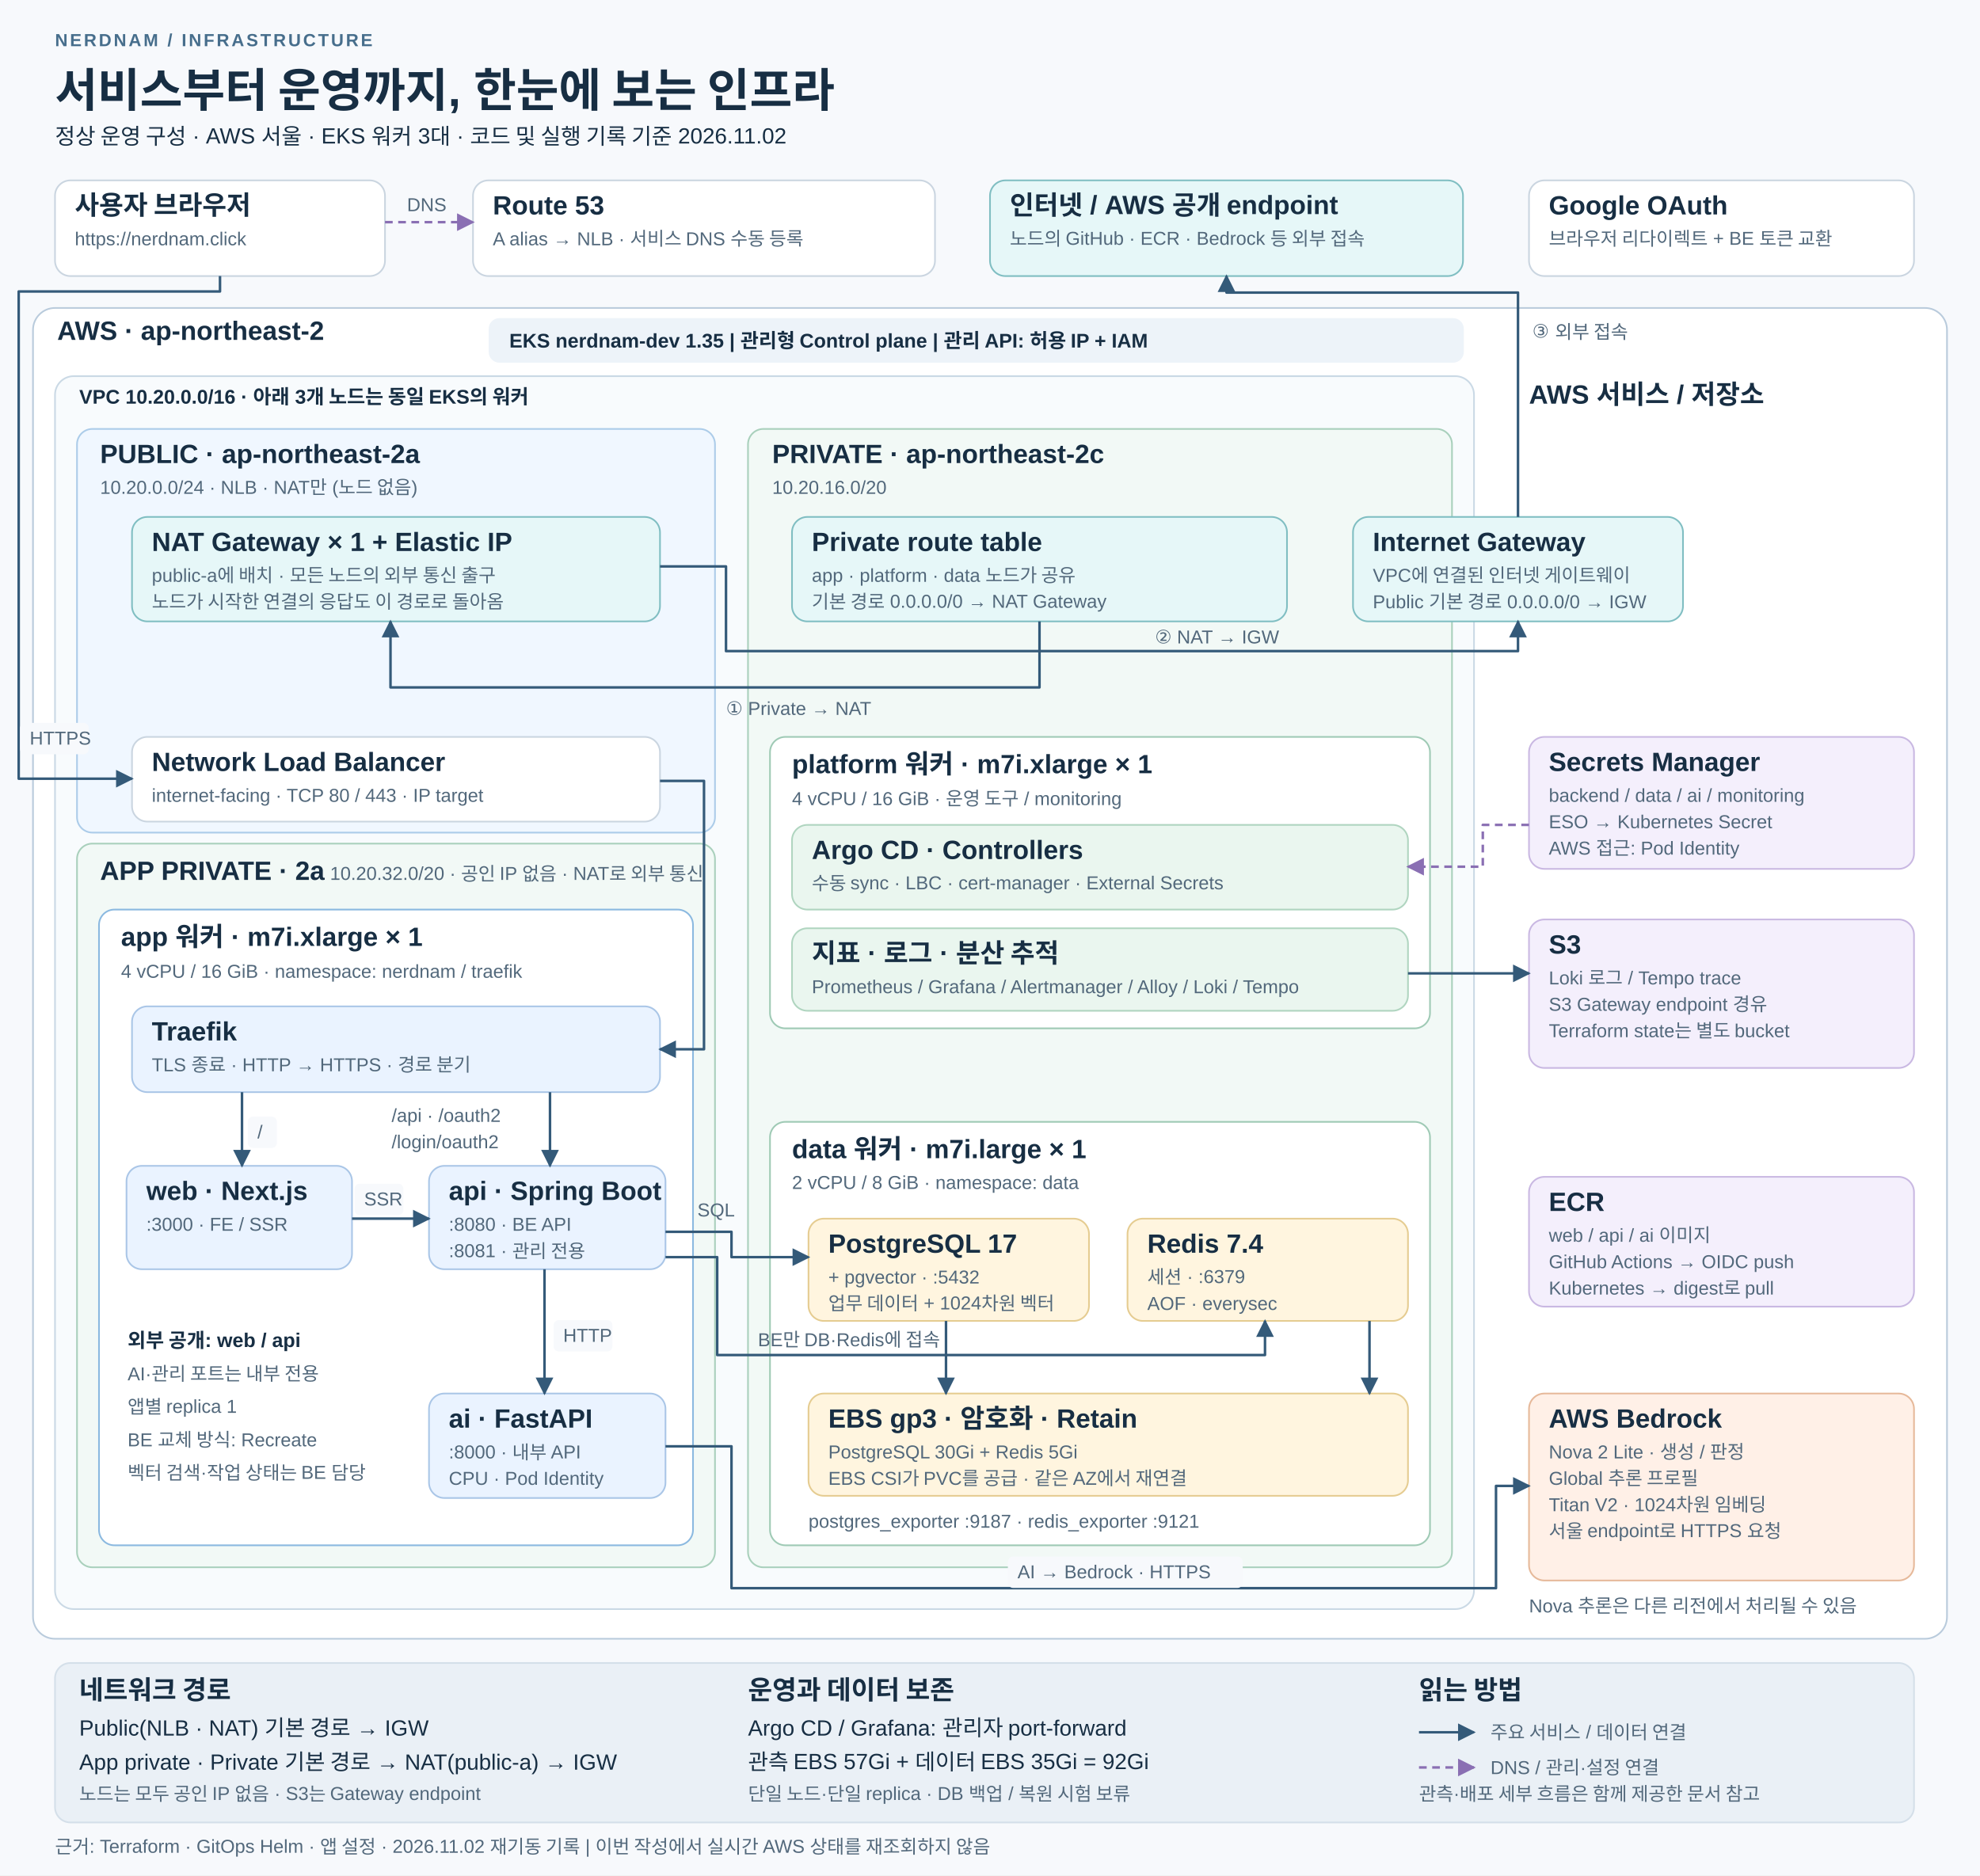
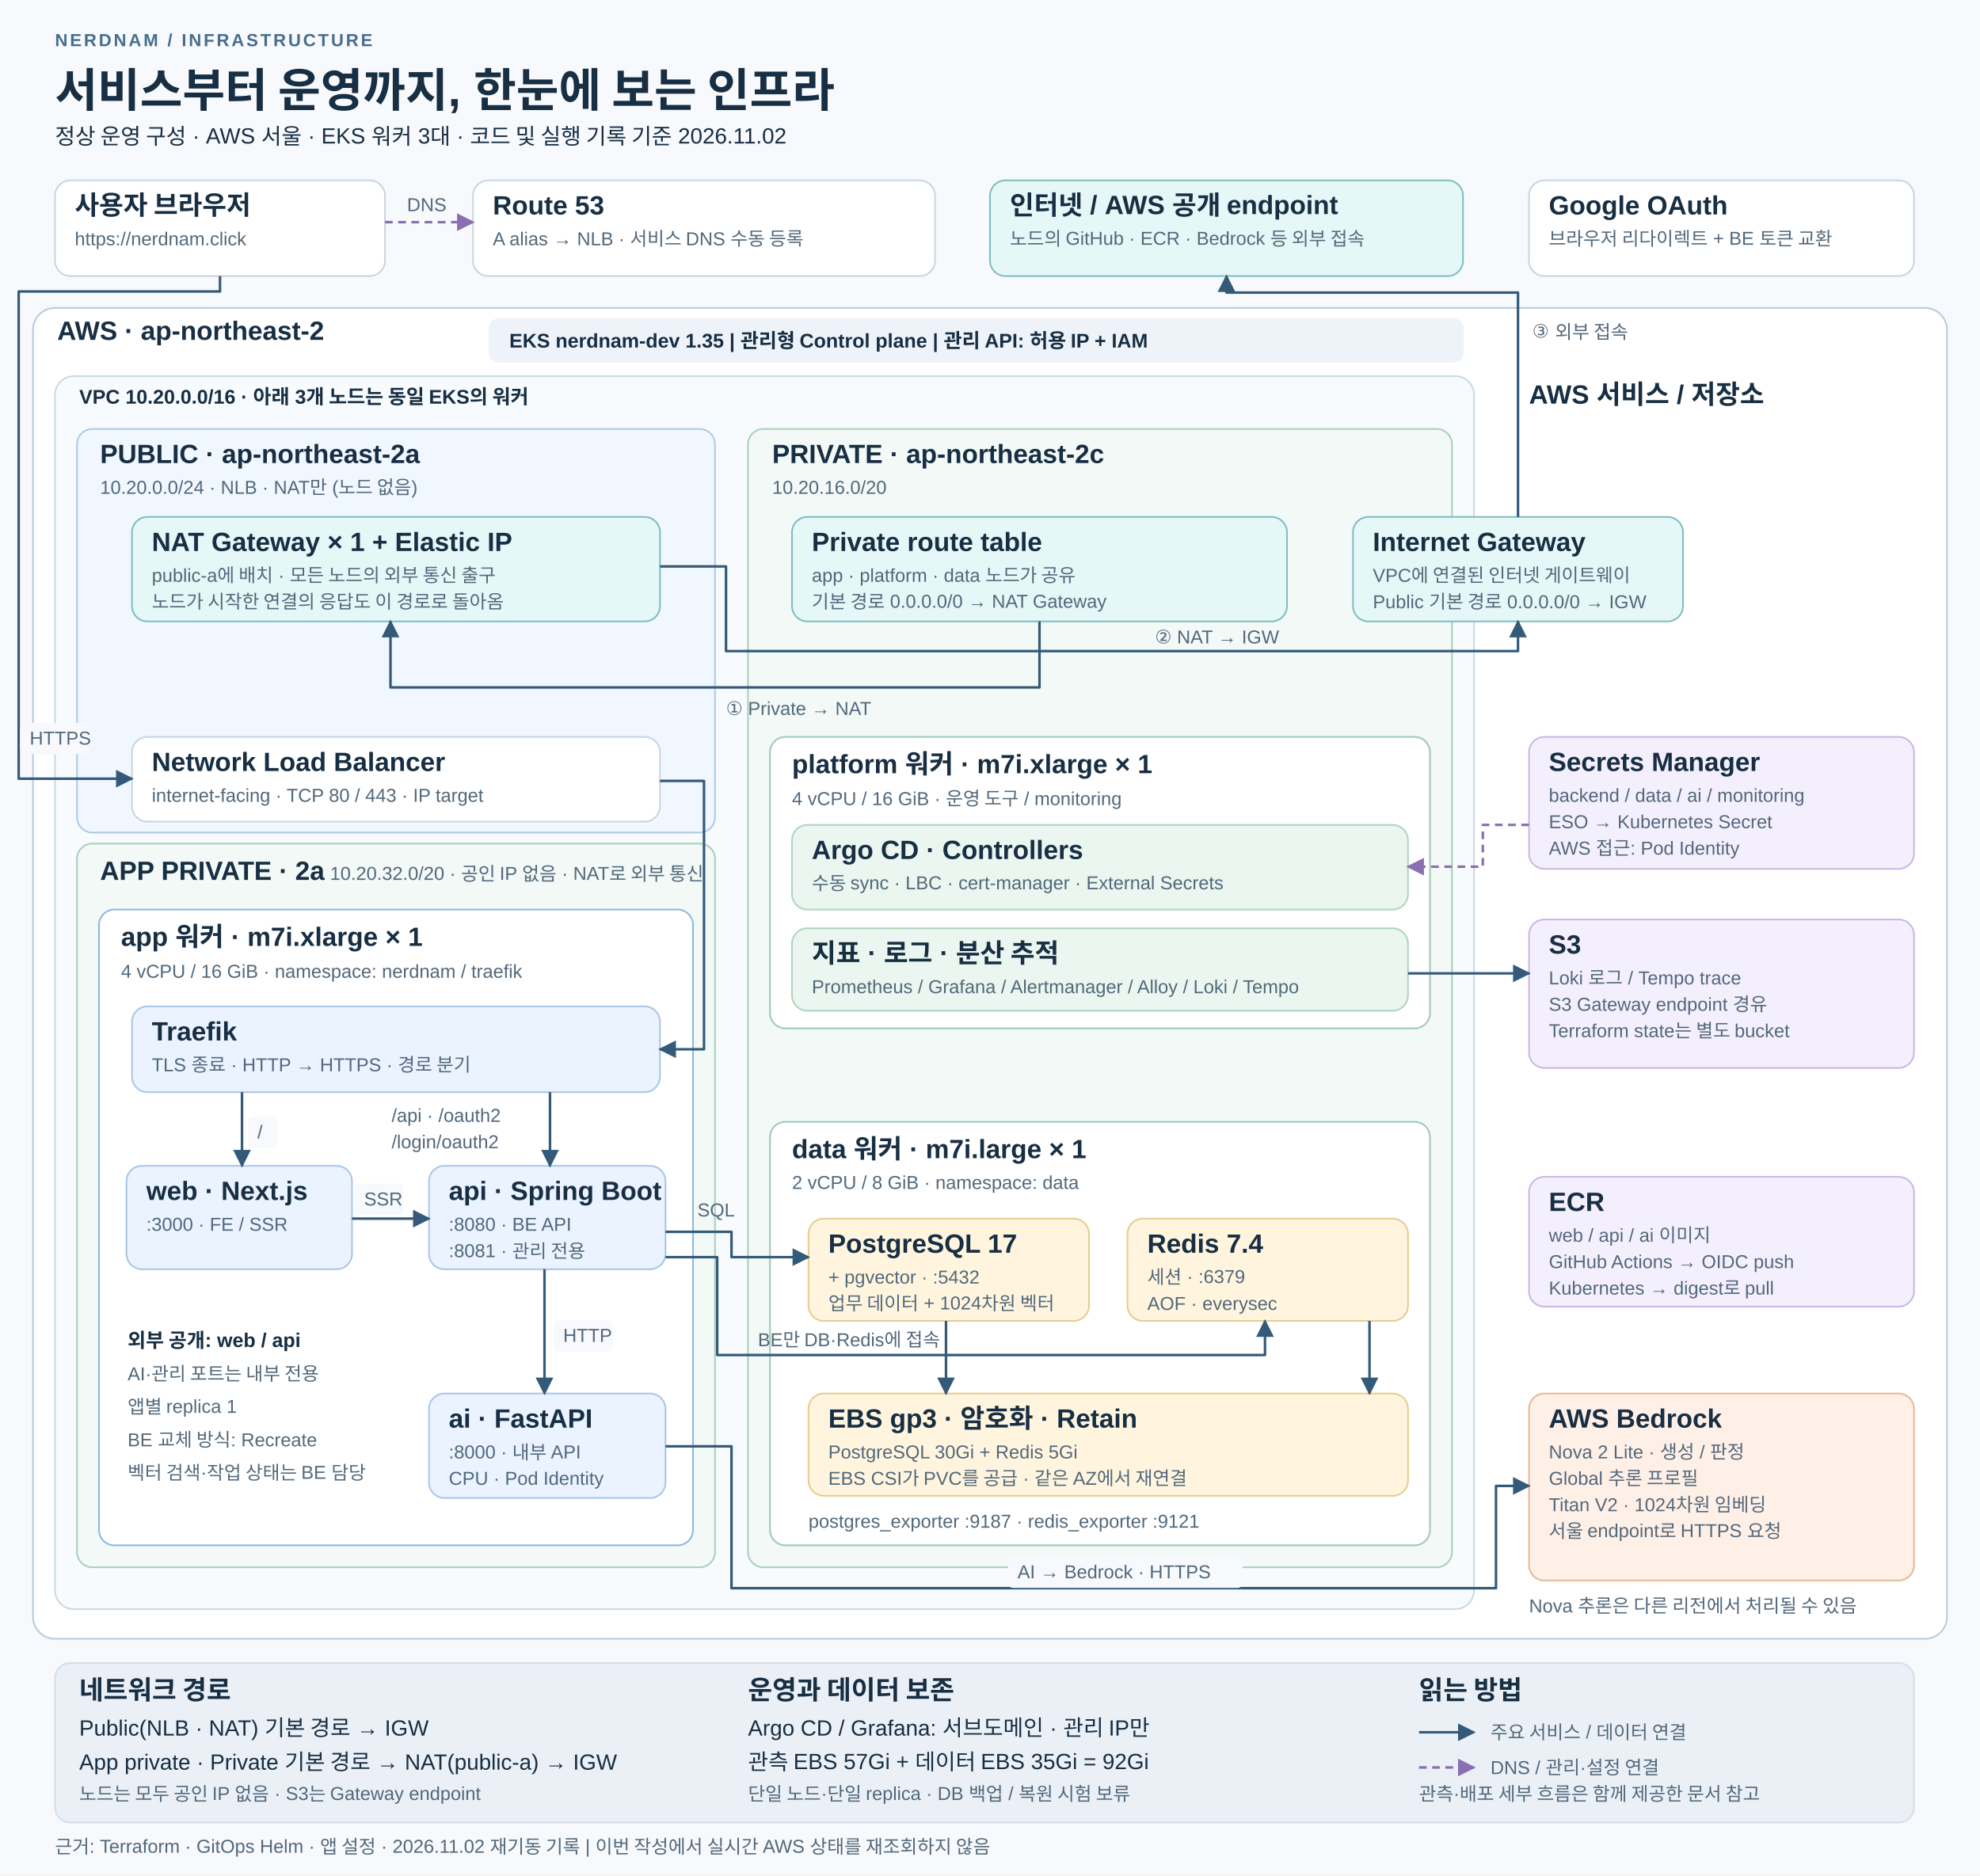
<svg xmlns="http://www.w3.org/2000/svg" width="1800" height="1705" viewBox="0 0 1800 1705" role="img" aria-labelledby="title desc">
  <defs>
    <marker id="arrow" viewBox="0 0 10 10" refX="9" refY="5" markerWidth="7" markerHeight="7" orient="auto-start-reverse">
      <path d="M 0 0 L 10 5 L 0 10 z" fill="#345a79" />
    </marker>
    <marker id="dash" viewBox="0 0 10 10" refX="9" refY="5" markerWidth="7" markerHeight="7" orient="auto-start-reverse">
      <path d="M 0 0 L 10 5 L 0 10 z" fill="#8a6fb3" />
    </marker>
  </defs>
  <style>text{font-family:'Apple SD Gothic Neo','Noto Sans KR','Arial',sans-serif;fill:#172e43} .small{font-size:17px;fill:#52687b} .label{font-size:18px;font-weight:600} .body{font-size:20px} .heading{font-size:24px;font-weight:700} .title{font-size:42px;font-weight:800} .eyebrow{font-size:16px;font-weight:700;letter-spacing:2px;fill:#476e8c}</style>
  <rect width="1800" height="1705" fill="#f7f9fc" />
  <text x="50" y="42" class="eyebrow" text-anchor="start">NERDNAM / INFRASTRUCTURE</text>
  <text x="50" y="97" class="title" text-anchor="start">서비스부터 운영까지, 한눈에 보는 인프라</text>
  <text x="50" y="131" class="body" text-anchor="start">정상 운영 구성 · AWS 서울 · EKS 워커 3대 · 코드 및 실행 기록 기준 2026.11.02</text>
  <rect x="50" y="164" width="300" height="87" rx="14" fill="#fff" stroke="#cad5e0" stroke-width="1.5" />
  <text x="68" y="195" class="heading" text-anchor="start">사용자 브라우저</text>
  <text x="68" y="223" class="small" text-anchor="start">https://nerdnam.click</text>
  <rect x="430" y="164" width="420" height="87" rx="14" fill="#fff" stroke="#cad5e0" stroke-width="1.5" />
  <text x="448" y="195" class="heading" text-anchor="start">Route 53</text>
  <text x="448" y="223" class="small" text-anchor="start">A alias → NLB · 서비스 DNS 수동 등록</text>
  <rect x="1390" y="164" width="350" height="87" rx="14" fill="#fff" stroke="#cad5e0" stroke-width="1.5" />
  <text x="1408" y="195" class="heading" text-anchor="start">Google OAuth</text>
  <text x="1408" y="223" class="small" text-anchor="start">브라우저 리다이렉트 + BE 토큰 교환</text>
  <path d="M 350 202 L 430 202" fill="none" stroke="#8a6fb3" stroke-width="2.3" stroke-linejoin="round" stroke-dasharray="7 5" marker-end="url(#dash)" />
  <rect x="362" y="173" width="43" height="27" rx="4" fill="#f7f9fc" stroke="#f7f9fc" stroke-width="1.5" />
  <text x="370" y="192" class="small" text-anchor="start">DNS</text>
  <rect x="30" y="280" width="1740" height="1210" rx="20" fill="#ffffff" stroke="#b9cbdc" stroke-width="1.5" />
  <text x="52" y="309" class="heading" text-anchor="start">AWS · ap-northeast-2</text>
  <rect x="445" y="290" width="885" height="39" rx="9" fill="#edf3f9" stroke="#edf3f9" stroke-width="1.5" />
  <text x="463" y="316" class="label" text-anchor="start">EKS nerdnam-dev 1.35  |  관리형 Control plane  |  관리 API: 허용 IP + IAM</text>
  <rect x="50" y="342" width="1290" height="1121" rx="17" fill="#f8fbfd" stroke="#cad9e5" stroke-width="1.5" />
  <text x="72" y="367" class="label" text-anchor="start">VPC  10.20.0.0/16  ·  아래 3개 노드는 동일 EKS의 워커</text>
  <rect x="70" y="390" width="580" height="367" rx="14" fill="#f0f7ff" stroke="#accce9" stroke-width="1.5" />
  <text x="91" y="421" class="heading" text-anchor="start">PUBLIC · ap-northeast-2a</text>
  <text x="91" y="449" class="small" text-anchor="start">10.20.0.0/24 · NLB · NAT만 (노드 없음)</text>
  <rect x="680" y="390" width="640" height="1035" rx="14" fill="#f2f9f6" stroke="#a9d0bc" stroke-width="1.5" />
  <text x="702" y="421" class="heading" text-anchor="start">PRIVATE · ap-northeast-2c</text>
  <text x="702" y="449" class="small" text-anchor="start">10.20.16.0/20</text>
  <rect x="70" y="767" width="580" height="658" rx="14" fill="#f2f9f6" stroke="#a9d0bc" stroke-width="1.5" />
  <text x="91" y="800" class="heading" text-anchor="start">APP PRIVATE · 2a</text>
  <text x="300" y="800" class="small" text-anchor="start">10.20.32.0/20 · 공인 IP 없음 · NAT로 외부 통신</text>
  <rect x="120" y="670" width="480" height="77" rx="14" fill="#fff" stroke="#cad5e0" stroke-width="1.5" />
  <text x="138" y="701" class="heading" text-anchor="start">Network Load Balancer</text>
  <text x="138" y="729" class="small" text-anchor="start">internet-facing · TCP 80 / 443 · IP target</text>
  <path d="M 200 251 L 200 265 L 17 265 L 17 708 L 120 708" fill="none" stroke="#345a79" stroke-width="2.3" stroke-linejoin="round" marker-end="url(#arrow)" />
  <rect x="19" y="658" width="61" height="27" rx="4" fill="#f7f9fc" stroke="#f7f9fc" stroke-width="1.5" />
  <text x="27" y="677" class="small" text-anchor="start">HTTPS</text>
  <rect x="90" y="827" width="540" height="578" rx="14" fill="#fff" stroke="#8bb9e0" stroke-width="1.5" />
  <text x="110" y="860" class="heading" text-anchor="start">app 워커 · m7i.xlarge × 1</text>
  <text x="110" y="889" class="small" text-anchor="start">4 vCPU / 16 GiB · namespace: nerdnam / traefik</text>
  <rect x="120" y="915" width="480" height="78" rx="14" fill="#eaf3ff" stroke="#aac6e7" stroke-width="1.5" />
  <text x="138" y="946" class="heading" text-anchor="start">Traefik</text>
  <text x="138" y="974" class="small" text-anchor="start">TLS 종료 · HTTP → HTTPS · 경로 분기</text>
  <path d="M 600 710 L 640 710 L 640 954 L 600 954" fill="none" stroke="#345a79" stroke-width="2.3" stroke-linejoin="round" marker-end="url(#arrow)" />
  <rect x="115" y="1060" width="205" height="94" rx="14" fill="#eaf3ff" stroke="#aac6e7" stroke-width="1.5" />
  <text x="133" y="1091" class="heading" text-anchor="start">web · Next.js</text>
  <text x="133" y="1119" class="small" text-anchor="start">:3000 · FE / SSR</text>
  <rect x="390" y="1060" width="215" height="94" rx="14" fill="#eaf3ff" stroke="#aac6e7" stroke-width="1.5" />
  <text x="408" y="1091" class="heading" text-anchor="start">api · Spring Boot</text>
  <text x="408" y="1119" class="small" text-anchor="start">:8080 · BE API</text>
  <text x="408" y="1143" class="small" text-anchor="start">:8081 · 관리 전용</text>
  <path d="M 220 993 L 220 1060" fill="none" stroke="#345a79" stroke-width="2.3" stroke-linejoin="round" marker-end="url(#arrow)" />
  <rect x="226" y="1016" width="25" height="27" rx="4" fill="#f7f9fc" stroke="#f7f9fc" stroke-width="1.5" />
  <text x="234" y="1035" class="small" text-anchor="start">/</text>
  <path d="M 500 993 L 500 1060" fill="none" stroke="#345a79" stroke-width="2.3" stroke-linejoin="round" marker-end="url(#arrow)" />
  <text x="356" y="1020" class="small" text-anchor="start">/api · /oauth2</text>
  <text x="356" y="1044" class="small" text-anchor="start">/login/oauth2</text>
  <path d="M 320 1108 L 390 1108" fill="none" stroke="#345a79" stroke-width="2.3" stroke-linejoin="round" marker-end="url(#arrow)" />
  <rect x="323" y="1077" width="43" height="27" rx="4" fill="#f7f9fc" stroke="#f7f9fc" stroke-width="1.5" />
  <text x="331" y="1096" class="small" text-anchor="start">SSR</text>
  <rect x="390" y="1267" width="215" height="95" rx="14" fill="#eaf3ff" stroke="#aac6e7" stroke-width="1.5" />
  <text x="408" y="1298" class="heading" text-anchor="start">ai · FastAPI</text>
  <text x="408" y="1326" class="small" text-anchor="start">:8000 · 내부 API</text>
  <text x="408" y="1350" class="small" text-anchor="start">CPU · Pod Identity</text>
  <path d="M 495 1154 L 495 1267" fill="none" stroke="#345a79" stroke-width="2.3" stroke-linejoin="round" marker-end="url(#arrow)" />
  <rect x="504" y="1201" width="52" height="27" rx="4" fill="#f7f9fc" stroke="#f7f9fc" stroke-width="1.5" />
  <text x="512" y="1220" class="small" text-anchor="start">HTTP</text>
  <text x="116" y="1225" class="label" text-anchor="start">외부 공개: web / api</text>
  <text x="116" y="1255" class="small" text-anchor="start">AI·관리 포트는 내부 전용</text>
  <text x="116" y="1285" class="small" text-anchor="start">앱별 replica 1</text>
  <text x="116" y="1315" class="small" text-anchor="start">BE 교체 방식: Recreate</text>
  <text x="116" y="1345" class="small" text-anchor="start">벡터 검색·작업 상태는 BE 담당</text>
  <rect x="700" y="670" width="600" height="265" rx="14" fill="#fff" stroke="#9fcab5" stroke-width="1.5" />
  <text x="720" y="703" class="heading" text-anchor="start">platform 워커 · m7i.xlarge × 1</text>
  <text x="720" y="732" class="small" text-anchor="start">4 vCPU / 16 GiB · 운영 도구 / monitoring</text>
  <rect x="720" y="750" width="560" height="77" rx="14" fill="#eaf6ef" stroke="#b0d5c0" stroke-width="1.5" />
  <text x="738" y="781" class="heading" text-anchor="start">Argo CD · Controllers</text>
  <text x="738" y="809" class="small" text-anchor="start">수동 sync · LBC · cert-manager · External Secrets</text>
  <rect x="720" y="844" width="560" height="75" rx="14" fill="#eaf6ef" stroke="#b0d5c0" stroke-width="1.5" />
  <text x="738" y="875" class="heading" text-anchor="start">지표 · 로그 · 분산 추적</text>
  <text x="738" y="903" class="small" text-anchor="start">Prometheus / Grafana / Alertmanager / Alloy / Loki / Tempo</text>
  <rect x="700" y="1020" width="600" height="385" rx="14" fill="#fff" stroke="#9fcab5" stroke-width="1.5" />
  <text x="720" y="1053" class="heading" text-anchor="start">data 워커 · m7i.large × 1</text>
  <text x="720" y="1081" class="small" text-anchor="start">2 vCPU / 8 GiB · namespace: data</text>
  <rect x="735" y="1108" width="255" height="93" rx="14" fill="#fff5df" stroke="#e5cc91" stroke-width="1.5" />
  <text x="753" y="1139" class="heading" text-anchor="start">PostgreSQL 17</text>
  <text x="753" y="1167" class="small" text-anchor="start">+ pgvector · :5432</text>
  <text x="753" y="1191" class="small" text-anchor="start">업무 데이터 + 1024차원 벡터</text>
  <rect x="1025" y="1108" width="255" height="93" rx="14" fill="#fff5df" stroke="#e5cc91" stroke-width="1.5" />
  <text x="1043" y="1139" class="heading" text-anchor="start">Redis 7.4</text>
  <text x="1043" y="1167" class="small" text-anchor="start">세션 · :6379</text>
  <text x="1043" y="1191" class="small" text-anchor="start">AOF · everysec</text>
  <path d="M 605 1120 L 665 1120 L 665 1143 L 735 1143" fill="none" stroke="#345a79" stroke-width="2.3" stroke-linejoin="round" marker-end="url(#arrow)" />
  <text x="634" y="1106" class="small" text-anchor="start">SQL</text>
  <path d="M 605 1143 L 652 1143 L 652 1232 L 1150 1232 L 1150 1201" fill="none" stroke="#345a79" stroke-width="2.3" stroke-linejoin="round" marker-end="url(#arrow)" />
  <text x="689" y="1224" class="small" text-anchor="start">BE만 DB·Redis에 접속</text>
  <rect x="735" y="1267" width="545" height="93" rx="14" fill="#fff5df" stroke="#e5cc91" stroke-width="1.5" />
  <text x="753" y="1298" class="heading" text-anchor="start">EBS gp3 · 암호화 · Retain</text>
  <text x="753" y="1326" class="small" text-anchor="start">PostgreSQL 30Gi + Redis 5Gi</text>
  <text x="753" y="1350" class="small" text-anchor="start">EBS CSI가 PVC를 공급 · 같은 AZ에서 재연결</text>
  <path d="M 860 1201 L 860 1267" fill="none" stroke="#345a79" stroke-width="2.3" stroke-linejoin="round" marker-end="url(#arrow)" />
  <path d="M 1245 1201 L 1245 1267" fill="none" stroke="#345a79" stroke-width="2.3" stroke-linejoin="round" marker-end="url(#arrow)" />
  <text x="735" y="1389" class="small" text-anchor="start">postgres_exporter :9187 · redis_exporter :9121</text>
  <text x="1390" y="367" class="heading" text-anchor="start">AWS 서비스 / 저장소</text>
  <rect x="1390" y="670" width="350" height="120" rx="14" fill="#f4effc" stroke="#c9b8e2" stroke-width="1.5" />
  <text x="1408" y="701" class="heading" text-anchor="start">Secrets Manager</text>
  <text x="1408" y="729" class="small" text-anchor="start">backend / data / ai / monitoring</text>
  <text x="1408" y="753" class="small" text-anchor="start">ESO → Kubernetes Secret</text>
  <text x="1408" y="777" class="small" text-anchor="start">AWS 접근: Pod Identity</text>
  <path d="M 1390 750 L 1348 750 L 1348 788 L 1280 788" fill="none" stroke="#8a6fb3" stroke-width="2.3" stroke-linejoin="round" stroke-dasharray="7 5" marker-end="url(#dash)" />
  <rect x="1390" y="836" width="350" height="135" rx="14" fill="#f4effc" stroke="#c9b8e2" stroke-width="1.5" />
  <text x="1408" y="867" class="heading" text-anchor="start">S3</text>
  <text x="1408" y="895" class="small" text-anchor="start">Loki 로그 / Tempo trace</text>
  <text x="1408" y="919" class="small" text-anchor="start">S3 Gateway endpoint 경유</text>
  <text x="1408" y="943" class="small" text-anchor="start">Terraform state는 별도 bucket</text>
  <path d="M 1280 885 L 1390 885" fill="none" stroke="#345a79" stroke-width="2.3" stroke-linejoin="round" marker-end="url(#arrow)" />
  <rect x="1390" y="1070" width="350" height="118" rx="14" fill="#f4effc" stroke="#c9b8e2" stroke-width="1.5" />
  <text x="1408" y="1101" class="heading" text-anchor="start">ECR</text>
  <text x="1408" y="1129" class="small" text-anchor="start">web / api / ai 이미지</text>
  <text x="1408" y="1153" class="small" text-anchor="start">GitHub Actions → OIDC push</text>
  <text x="1408" y="1177" class="small" text-anchor="start">Kubernetes → digest로 pull</text>
  <rect x="1390" y="1267" width="350" height="170" rx="14" fill="#fff0e7" stroke="#e6b99a" stroke-width="1.5" />
  <text x="1408" y="1298" class="heading" text-anchor="start">AWS Bedrock</text>
  <text x="1408" y="1326" class="small" text-anchor="start">Nova 2 Lite · 생성 / 판정</text>
  <text x="1408" y="1350" class="small" text-anchor="start">Global 추론 프로필</text>
  <text x="1408" y="1374" class="small" text-anchor="start">Titan V2 · 1024차원 임베딩</text>
  <text x="1408" y="1398" class="small" text-anchor="start">서울 endpoint로 HTTPS 요청</text>
  <path d="M 605 1315 L 665 1315 L 665 1444 L 1360 1444 L 1360 1351 L 1390 1351" fill="none" stroke="#345a79" stroke-width="2.3" stroke-linejoin="round" marker-end="url(#arrow)" />
  <rect x="917" y="1416" width="212" height="27" rx="4" fill="#f7f9fc" stroke="#f7f9fc" stroke-width="1.5" />
  <text x="925" y="1435" class="small" text-anchor="start">AI → Bedrock · HTTPS</text>
  <text x="1390" y="1466" class="small" text-anchor="start">Nova 추론은 다른 리전에서 처리될 수 있음</text>
  <rect x="50" y="1512" width="1690" height="145" rx="14" fill="#eaf0f6" stroke="#d4dfe9" stroke-width="1.5" />
  <text x="72" y="1545" class="heading" text-anchor="start">네트워크 경로</text>
  <text x="72" y="1578" class="body" text-anchor="start">Public(NLB · NAT) 기본 경로 → IGW</text>
  <text x="72" y="1609" class="body" text-anchor="start">App private · Private 기본 경로 → NAT(public-a) → IGW</text>
  <text x="72" y="1637" class="small" text-anchor="start">노드는 모두 공인 IP 없음 · S3는 Gateway endpoint</text>
  <text x="680" y="1545" class="heading" text-anchor="start">운영과 데이터 보존</text>
-   <text x="680" y="1578" class="body" text-anchor="start">Argo CD / Grafana: 관리자 port-forward</text>
+   <text x="680" y="1578" class="body" text-anchor="start">Argo CD / Grafana: 서브도메인 · 관리 IP만</text>
  <text x="680" y="1609" class="body" text-anchor="start">관측 EBS 57Gi + 데이터 EBS 35Gi = 92Gi</text>
  <text x="680" y="1637" class="small" text-anchor="start">단일 노드·단일 replica · DB 백업 / 복원 시험 보류</text>
  <text x="1290" y="1545" class="heading" text-anchor="start">읽는 방법</text>
  <path d="M 1290 1575 L 1340 1575" fill="none" stroke="#345a79" stroke-width="2.3" stroke-linejoin="round" marker-end="url(#arrow)" />
  <text x="1355" y="1581" class="small" text-anchor="start">주요 서비스 / 데이터 연결</text>
  <path d="M 1290 1607 L 1340 1607" fill="none" stroke="#8a6fb3" stroke-width="2.3" stroke-linejoin="round" stroke-dasharray="7 5" marker-end="url(#dash)" />
  <text x="1355" y="1613" class="small" text-anchor="start">DNS / 관리·설정 연결</text>
  <text x="1290" y="1637" class="small" text-anchor="start">관측·배포 세부 흐름은 함께 제공한 문서 참고</text>
  <text x="50" y="1685" class="small" text-anchor="start">근거: Terraform · GitOps Helm · 앱 설정 · 2026.11.02 재기동 기록  |  이번 작성에서 실시간 AWS 상태를 재조회하지 않음</text>
  <rect x="900" y="164" width="430" height="87" rx="14" fill="#e6f7f8" stroke="#80bec2" stroke-width="1.5" />
  <text x="918" y="195" class="heading">인터넷 / AWS 공개 endpoint</text>
  <text x="918" y="223" class="small">노드의 GitHub · ECR · Bedrock 등 외부 접속</text>
  <rect x="120" y="470" width="480" height="95" rx="14" fill="#e6f7f8" stroke="#80bec2" stroke-width="1.5" />
  <text x="138" y="501" class="heading">NAT Gateway × 1 + Elastic IP</text>
  <text x="138" y="529" class="small">public-a에 배치 · 모든 노드의 외부 통신 출구</text>
  <text x="138" y="553" class="small">노드가 시작한 연결의 응답도 이 경로로 돌아옴</text>
  <rect x="720" y="470" width="450" height="95" rx="14" fill="#e6f7f8" stroke="#80bec2" stroke-width="1.5" />
  <text x="738" y="501" class="heading">Private route table</text>
  <text x="738" y="529" class="small">app · platform · data 노드가 공유</text>
  <text x="738" y="553" class="small">기본 경로 0.0.0.0/0 → NAT Gateway</text>
  <rect x="1230" y="470" width="300" height="95" rx="14" fill="#e6f7f8" stroke="#80bec2" stroke-width="1.5" />
  <text x="1248" y="501" class="heading">Internet Gateway</text>
  <text x="1248" y="529" class="small">VPC에 연결된 인터넷 게이트웨이</text>
  <text x="1248" y="553" class="small">Public 기본 경로 0.0.0.0/0 → IGW</text>
  <path d="M 945 565 L 945 625 L 355 625 L 355 565" fill="none" stroke="#345a79" stroke-width="2.3" stroke-linejoin="round" marker-end="url(#arrow)" />
  <text x="660" y="650" class="small">① Private → NAT</text>
  <path d="M 600 515 L 660 515 L 660 592 L 1380 592 L 1380 565" fill="none" stroke="#345a79" stroke-width="2.3" stroke-linejoin="round" marker-end="url(#arrow)" />
  <text x="1050" y="585" class="small">② NAT → IGW</text>
  <path d="M 1380 470 L 1380 266 L 1115 266 L 1115 251" fill="none" stroke="#345a79" stroke-width="2.3" stroke-linejoin="round" marker-end="url(#arrow)" />
  <text x="1393" y="307" class="small">③ 외부 접속</text>
</svg>
